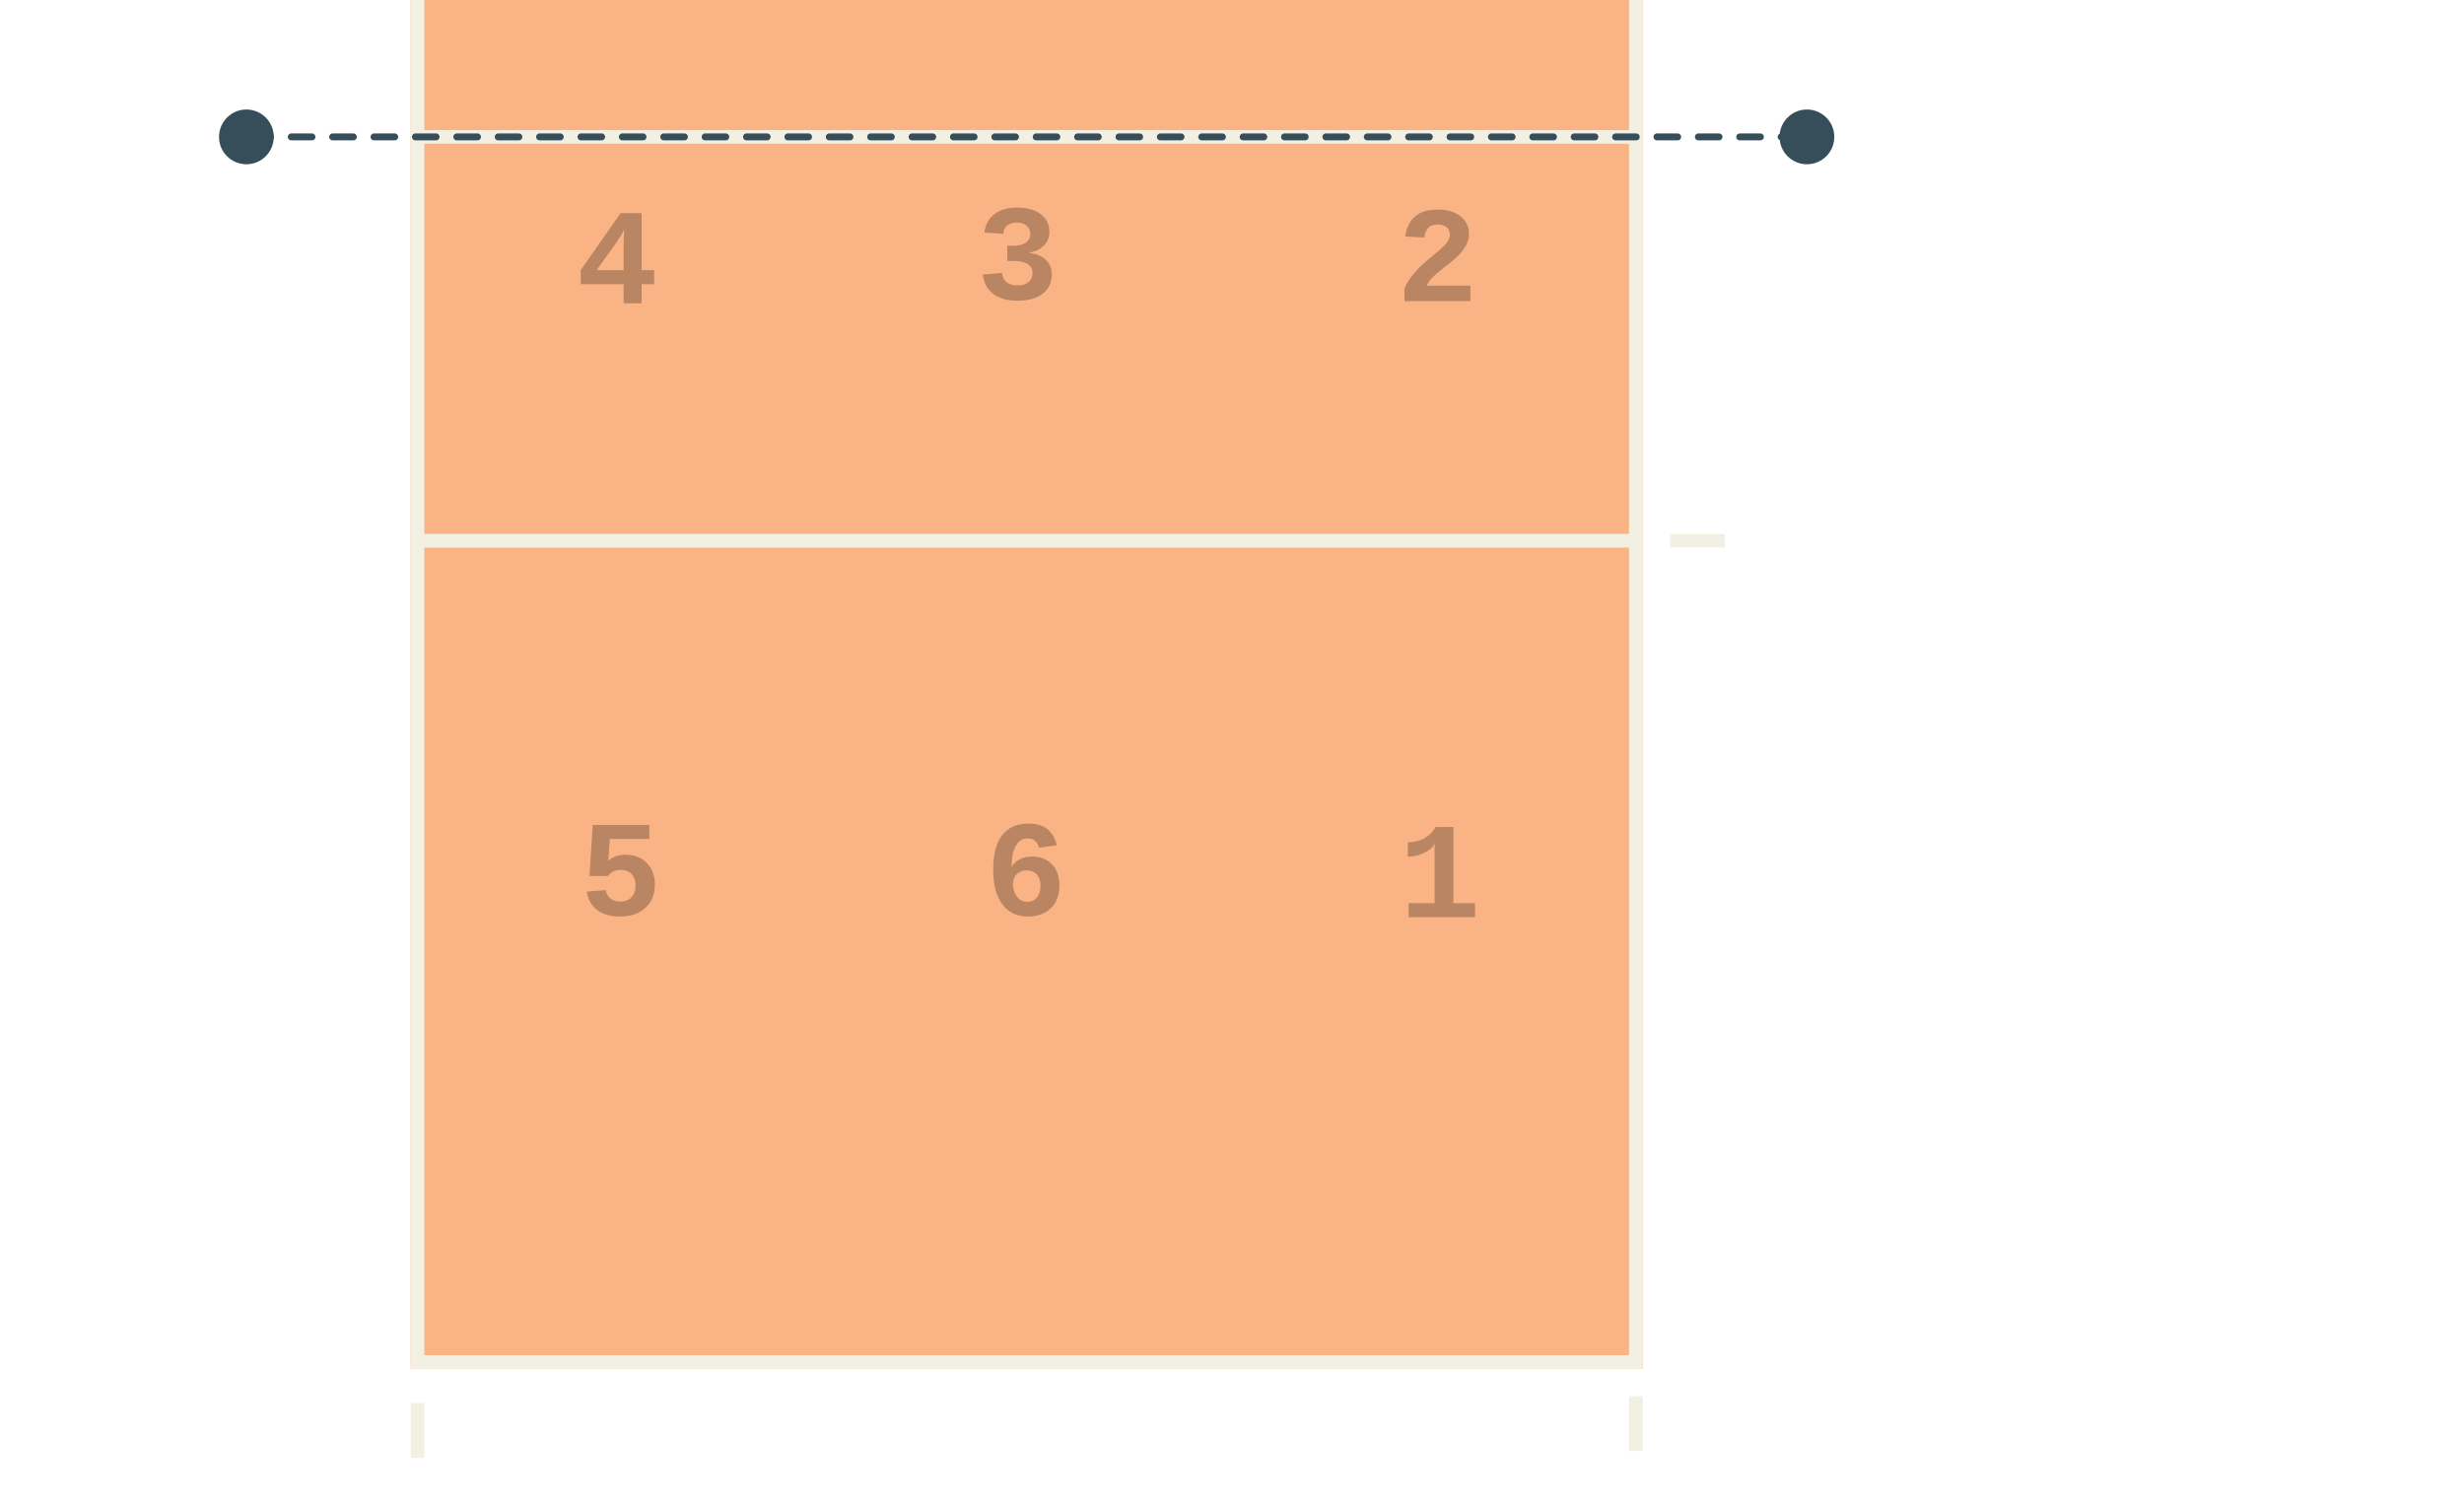
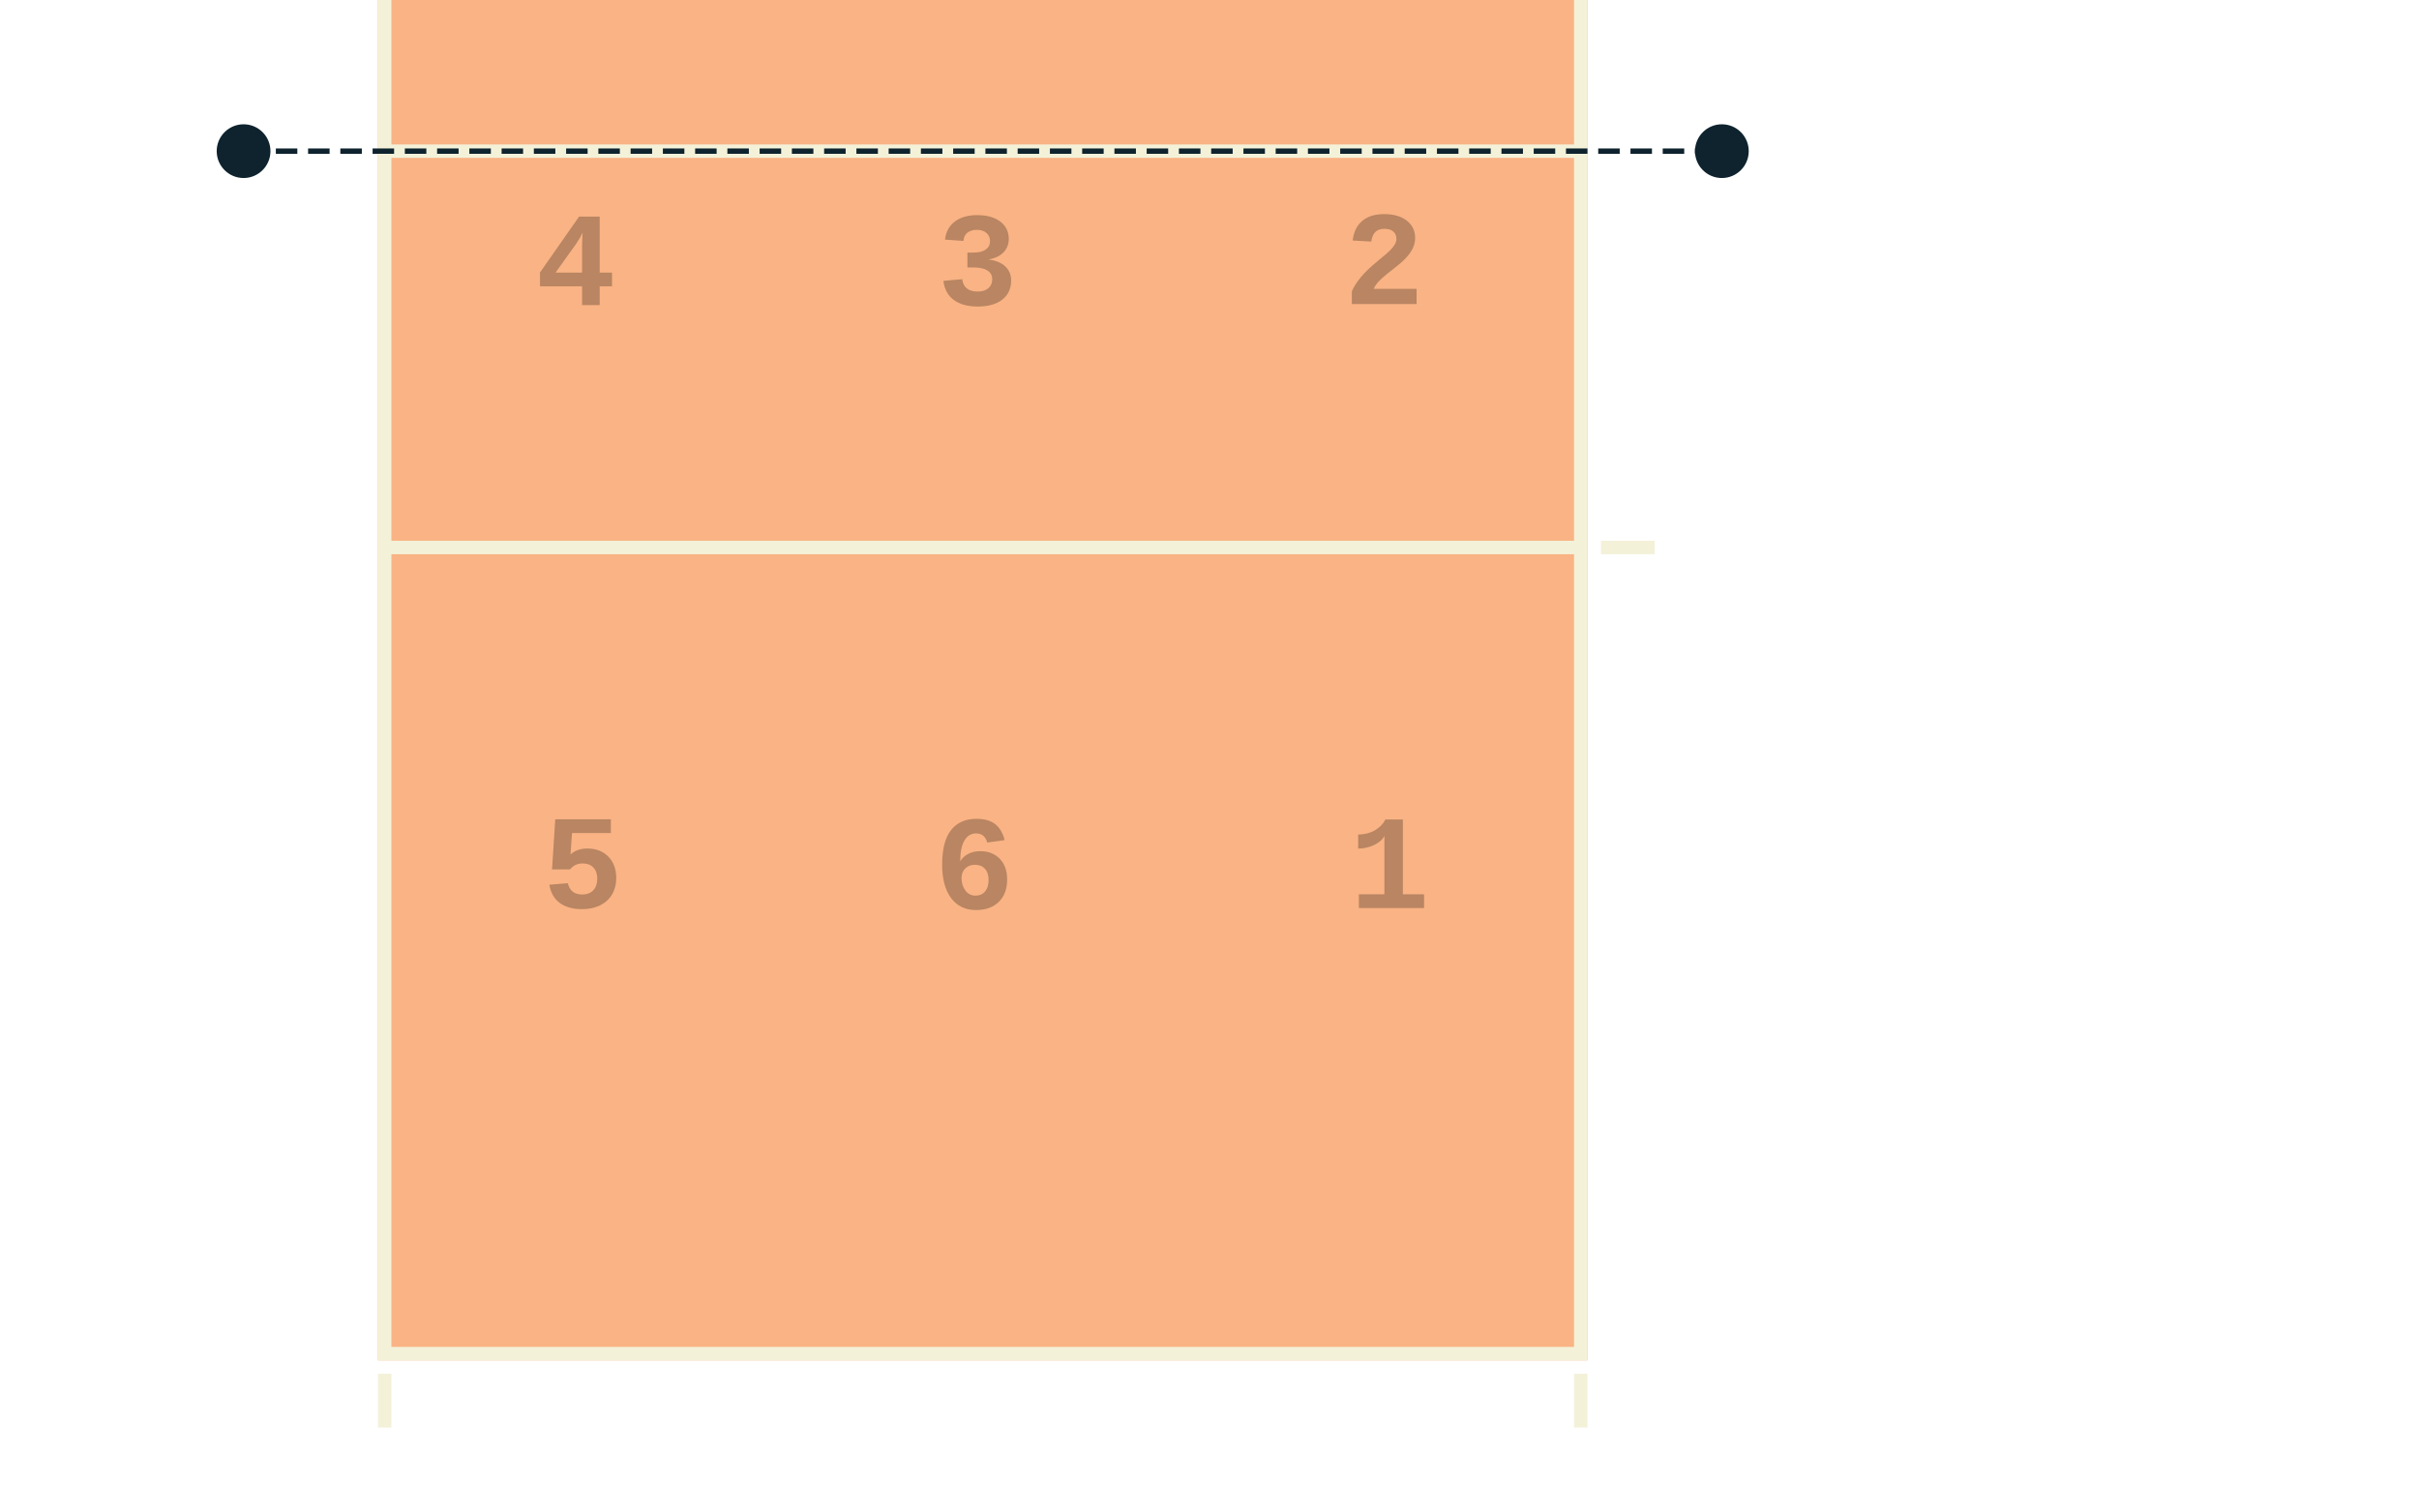
- <svg xmlns="http://www.w3.org/2000/svg" width="1800cm" height="1100cm" viewBox="0 0 18000 11000" version="1.1" id="svg1">
+ <svg xmlns="http://www.w3.org/2000/svg" width="1800cm" height="1125cm" viewBox="0 0 18000 11250" version="1.1" id="svg1">
  <defs id="defs1" />
-   <g id="layer1">
-     <path id="path6" style="display:inline;fill:#f9b384;fill-opacity:1;stroke:none;stroke-width:57.735;stroke-linecap:round;stroke-dasharray:173.205, 173.205;stroke-dashoffset:0;stroke-opacity:1" d="M 3000,0 V 10000 H 12000 V 0 Z" />
-     <path id="rect2" style="display:inline;fill:#f1f0e3;fill-opacity:1;stroke-width:1091.41;stroke-linecap:round" d="M 3000,0 V 10000 H 12000 V 0 h -100 V 950 H 3100 V 0 Z m 100,1050 H 11900 l -0,2850 H 3100 Z m 9099.999,2850 v 100 h 400 V 3900 Z m -9099.999,100 h 8799.999 l 0,5900 H 3100 Z M 11999.999,10200 h -100 v 400 h 100 z m -8899.999,50 h -100 v 400 h 100 z" />
-     <g id="g1">
-       <circle style="fill:#364e59;stroke-width:50;stroke-linecap:round" id="path3" cx="1800" cy="1000" r="200" />
-       <circle style="fill:#364e59;stroke-width:50;stroke-linecap:round" id="path4" cx="13200" cy="1000" r="200" />
-       <path style="fill:none;stroke:#364e59;stroke-width:50.387;stroke-linecap:round;stroke-dasharray:151.162, 151.162;stroke-dashoffset:0;stroke-opacity:1" d="m 1825.389,1000 c 11374.222,0 11374.222,0 11374.222,0" id="path5" />
+   <g id="layer1" style="display:inline">
+     <path id="path6" style="display:inline;fill:#f9b384;fill-opacity:1;stroke:none;stroke-width:60.553;stroke-linecap:round;stroke-dasharray:181.659, 181.659;stroke-dashoffset:0;stroke-opacity:1" d="M 2812.5,-875 V 10125 h 8999.999 V -875 Z" />
+     <path id="rect2" style="display:none;fill:#f1f0e3;fill-opacity:1;stroke-width:974.279;stroke-linecap:round" d="M 2000,0 V 9000 H 9968.75 V 0 H 9880.209 V 855 H 2088.541 V 0 Z m 88.542,945 H 9880.209 V 3510 H 2088.541 Z m 8057.292,2565 v 90 h 354.166 v -90 z m -8057.292,90 H 9880.208 V 8910.001 H 2088.541 Z m 7880.208,5580 h -88.541 v 360 h 88.541 z m -7880.208,45 h -88.542 v 360 h 88.542 z" />
+     <path id="rect4" style="fill:#f4f1d9;fill-opacity:1;stroke:none;stroke-width:40;stroke-linejoin:round;stroke-dasharray:160, 80;stroke-dashoffset:0" d="M 2814.616 -875 C 2813.444 -875 2812.5 -874.056 2812.5 -872.883 L 2812.5 10122.883 C 2812.5 10124.056 2813.444 10125 2814.616 10125 L 11810.384 10125 C 11811.556 10125 11812.5 10124.056 11812.5 10122.883 L 11812.5 -872.883 C 11812.5 -874.056 11811.556 -875 11810.384 -875 L 11712.5 -875 L 11712.5 1075 L 2912.5 1075 L 2912.5 -875 L 2814.616 -875 z M 2912.5 1175 L 11712.5 1175 L 11712.5 4025.001 L 2912.5 4025.001 L 2912.5 1175 z M 11912.501 4025.001 L 11912.501 4125.001 L 12312.501 4125.001 L 12312.501 4025.001 L 11912.501 4025.001 z M 2912.5 4125.001 L 11712.5 4125.001 L 11712.5 10025 L 2912.5 10025 L 2912.5 4125.001 z M 2812.5 10225.001 L 2812.5 10625.001 L 2912.5 10625.001 L 2912.5 10225.001 L 2812.5 10225.001 z M 11712.501 10225.001 L 11712.501 10625.001 L 11812.501 10625.001 L 11812.501 10225.001 L 11712.501 10225.001 z " />
+     <g id="g6">
+       <circle style="fill:#0e232e;stroke-width:1;stroke-linejoin:round" id="path2" cx="1812.5" cy="1125" r="200" />
+       <circle style="fill:#0e232e;stroke-width:1;stroke-linejoin:round" id="path2-3" cx="12812.5" cy="1125" r="200" />
+       <path style="fill:#0e232e;stroke:#0e232e;stroke-width:40;stroke-linejoin:round;stroke-dasharray:160, 80;stroke-dashoffset:0" d="m 1812.5,1125 c 11000,0 11000,0 11000,0" id="path3" />
    </g>
  </g>
-   <g id="layer3">
-     <text xml:space="preserve" style="font-weight:bold;font-size:1000px;font-family:'Courier New';-inkscape-font-specification:'Courier New Bold';text-align:start;writing-mode:lr-tb;direction:ltr;text-anchor:start;fill:#000000;fill-opacity:0.259;stroke:none;stroke-width:50;stroke-linecap:round;stroke-dasharray:150, 150;stroke-dashoffset:0;stroke-opacity:0.241" x="10217.48" y="6700" id="text10">
-       <tspan id="tspan10" style="font-size:1000px;fill:#000000;fill-opacity:0.259;stroke:none;stroke-width:50" x="10217.48" y="6700">1</tspan>
+   <g id="layer3" style="display:inline">
+     <text xml:space="preserve" style="font-weight:bold;font-size:1000px;font-family:'Courier New';-inkscape-font-specification:'Courier New Bold';text-align:start;writing-mode:lr-tb;direction:ltr;text-anchor:start;fill:#000000;fill-opacity:0.259;stroke:none;stroke-width:50;stroke-linecap:round;stroke-dasharray:150, 150;stroke-dashoffset:0;stroke-opacity:0.241" x="10038.887" y="6758.256" id="text10">
+       <tspan id="tspan10" style="font-size:1000px;fill:#000000;fill-opacity:0.259;stroke:none;stroke-width:50" x="10038.887" y="6758.256">1</tspan>
    </text>
-     <text xml:space="preserve" style="font-weight:bold;font-size:1000px;font-family:'Courier New';-inkscape-font-specification:'Courier New Bold';text-align:start;writing-mode:lr-tb;direction:ltr;text-anchor:start;fill:#000000;fill-opacity:0.259;stroke:none;stroke-width:50;stroke-linecap:round;stroke-dasharray:150, 150;stroke-dashoffset:0;stroke-opacity:0.241" x="10200" y="2200" id="text10-8">
-       <tspan id="tspan10-8" style="font-size:1000px;fill:#000000;fill-opacity:0.259;stroke:none;stroke-width:50" x="10200" y="2200">2</tspan>
+     <text xml:space="preserve" style="font-weight:bold;font-size:1000px;font-family:'Courier New';-inkscape-font-specification:'Courier New Bold';text-align:start;writing-mode:lr-tb;direction:ltr;text-anchor:start;fill:#000000;fill-opacity:0.259;stroke:none;stroke-width:50;stroke-linecap:round;stroke-dasharray:150, 150;stroke-dashoffset:0;stroke-opacity:0.241" x="9999.355" y="2262.631" id="text10-8">
+       <tspan id="tspan10-8" style="font-size:1000px;fill:#000000;fill-opacity:0.259;stroke:none;stroke-width:50" x="9999.355" y="2262.631">2</tspan>
    </text>
-     <text xml:space="preserve" style="font-weight:bold;font-size:1000px;font-family:'Courier New';-inkscape-font-specification:'Courier New Bold';text-align:start;writing-mode:lr-tb;direction:ltr;text-anchor:start;fill:#000000;fill-opacity:0.259;stroke:none;stroke-width:50;stroke-linecap:round;stroke-dasharray:150, 150;stroke-dashoffset:0;stroke-opacity:0.241" x="7134.082" y="2185.352" id="text11">
-       <tspan id="tspan11" style="font-size:1000px;stroke-width:50" x="7134.082" y="2185.352">3</tspan>
+     <text xml:space="preserve" style="font-weight:bold;font-size:1000px;font-family:'Courier New';-inkscape-font-specification:'Courier New Bold';text-align:start;writing-mode:lr-tb;direction:ltr;text-anchor:start;fill:#000000;fill-opacity:0.259;stroke:none;stroke-width:50;stroke-linecap:round;stroke-dasharray:150, 150;stroke-dashoffset:0;stroke-opacity:0.241" x="6974.574" y="2270.066" id="text11">
+       <tspan id="tspan11" style="font-size:1000px;stroke-width:50" x="6974.574" y="2270.066">3</tspan>
    </text>
-     <text xml:space="preserve" style="font-weight:bold;font-size:1000px;font-family:'Courier New';-inkscape-font-specification:'Courier New Bold';text-align:start;writing-mode:lr-tb;direction:ltr;text-anchor:start;fill:#000000;fill-opacity:0.259;stroke:none;stroke-width:50;stroke-linecap:round;stroke-dasharray:150, 150;stroke-dashoffset:0;stroke-opacity:0.241" x="4208.252" y="2215.918" id="text12">
-       <tspan id="tspan12" style="font-size:1000px;stroke-width:50" x="4208.252" y="2215.918">4</tspan>
+     <text xml:space="preserve" style="font-weight:bold;font-size:1000px;font-family:'Courier New';-inkscape-font-specification:'Courier New Bold';text-align:start;writing-mode:lr-tb;direction:ltr;text-anchor:start;fill:#000000;fill-opacity:0.259;stroke:none;stroke-width:50;stroke-linecap:round;stroke-dasharray:150, 150;stroke-dashoffset:0;stroke-opacity:0.241" x="3983.769" y="2270.964" id="text12">
+       <tspan id="tspan12" style="font-size:1000px;stroke-width:50" x="3983.769" y="2270.964">4</tspan>
    </text>
-     <text xml:space="preserve" style="font-weight:bold;font-size:1000px;font-family:'Courier New';-inkscape-font-specification:'Courier New Bold';text-align:start;writing-mode:lr-tb;direction:ltr;text-anchor:start;fill:#000000;fill-opacity:0.259;stroke:none;stroke-width:50;stroke-linecap:round;stroke-dasharray:150, 150;stroke-dashoffset:0;stroke-opacity:0.241" x="4235.547" y="6685.352" id="text13">
-       <tspan id="tspan13" style="font-size:1000px;stroke-width:50" x="4235.547" y="6685.352">5</tspan>
+     <text xml:space="preserve" style="font-weight:bold;font-size:1000px;font-family:'Courier New';-inkscape-font-specification:'Courier New Bold';text-align:start;writing-mode:lr-tb;direction:ltr;text-anchor:start;fill:#000000;fill-opacity:0.259;stroke:none;stroke-width:50;stroke-linecap:round;stroke-dasharray:150, 150;stroke-dashoffset:0;stroke-opacity:0.241" x="4037.109" y="6756.836" id="text13">
+       <tspan id="tspan13" style="font-size:1000px;stroke-width:50" x="4037.109" y="6756.836">5</tspan>
    </text>
-     <text xml:space="preserve" style="font-weight:bold;font-size:1000px;font-family:'Courier New';-inkscape-font-specification:'Courier New Bold';text-align:start;writing-mode:lr-tb;direction:ltr;text-anchor:start;fill:#000000;fill-opacity:0.259;stroke:none;stroke-width:50;stroke-linecap:round;stroke-dasharray:150, 150;stroke-dashoffset:0;stroke-opacity:0.241" x="7194.531" y="6685.352" id="text14">
-       <tspan id="tspan14" style="font-size:1000px;stroke-width:50" x="7194.531" y="6685.352">6</tspan>
+     <text xml:space="preserve" style="font-weight:bold;font-size:1000px;font-family:'Courier New';-inkscape-font-specification:'Courier New Bold';text-align:start;writing-mode:lr-tb;direction:ltr;text-anchor:start;fill:#000000;fill-opacity:0.259;stroke:none;stroke-width:50;stroke-linecap:round;stroke-dasharray:150, 150;stroke-dashoffset:0;stroke-opacity:0.241" x="6949.671" y="6763.451" id="text14">
+       <tspan id="tspan14" style="font-size:1000px;stroke-width:50" x="6949.671" y="6763.451">6</tspan>
    </text>
  </g>
  <g id="layer2" style="display:none">
-     <g id="g3" style="stroke:#dc3939;stroke-width:100;stroke-dasharray:200, 200;stroke-dashoffset:210;stroke-opacity:0.318" transform="translate(-0.1051636,-2050)">
-       <rect style="fill:none;stroke:#dc3939;stroke-width:100;stroke-linecap:round;stroke-dasharray:200, 200;stroke-dashoffset:210;stroke-opacity:0.318" id="rect3" width="2700" height="4000" x="3200" y="3300" ry="400" />
-       <rect style="fill:none;stroke:#dc3939;stroke-width:100;stroke-linecap:round;stroke-dasharray:200, 200;stroke-dashoffset:210;stroke-opacity:0.318" id="rect3-1" width="2700" height="4000" x="9100" y="3300" ry="400" />
-       <rect style="fill:none;stroke:#dc3939;stroke-width:100;stroke-linecap:round;stroke-dasharray:200, 200;stroke-dashoffset:210;stroke-opacity:0.318" id="rect3-8" width="2799.79" height="4000" x="6100.209" y="3300" ry="400" />
-       <rect style="fill:none;stroke:#dc3939;stroke-width:100;stroke-linecap:round;stroke-dasharray:200, 200;stroke-dashoffset:210;stroke-opacity:0.318" id="rect3-7" width="2700" height="4000" x="3200" y="7700" ry="400" />
-       <rect style="fill:none;stroke:#dc3939;stroke-width:100;stroke-linecap:round;stroke-dasharray:200, 200;stroke-dashoffset:210;stroke-opacity:0.318" id="rect3-1-6" width="2700" height="4000" x="9100" y="7700" ry="400" />
-       <rect style="fill:none;stroke:#dc3939;stroke-width:100;stroke-linecap:round;stroke-dasharray:200, 200;stroke-dashoffset:210;stroke-opacity:0.318" id="rect3-8-1" width="2799.79" height="4000" x="6100.209" y="7700" ry="400" />
+     <g id="g7">
+       <rect style="fill:none;fill-opacity:1;stroke:#cc5e74;stroke-width:74.311;stroke-linejoin:round;stroke-dasharray:297.246, 148.622;stroke-dashoffset:0;stroke-opacity:0.561" id="rect6" width="2724.308" height="4275.689" x="3000.346" y="1262.156" ry="391.71" />
+       <rect style="display:inline;fill:none;fill-opacity:1;stroke:#cc5e74;stroke-width:73.778;stroke-linejoin:round;stroke-dasharray:295.112, 147.556;stroke-dashoffset:0;stroke-opacity:0.561" id="rect6-0" width="2724.841" height="4213.703" x="3000.079" y="5711.89" ry="386.031" />
+       <rect style="display:inline;fill:none;fill-opacity:1;stroke:#cc5e74;stroke-width:74.311;stroke-linejoin:round;stroke-dasharray:297.246, 148.622;stroke-dashoffset:0;stroke-opacity:0.561" id="rect6-3" width="2724.308" height="4275.689" x="8901.037" y="1274.675" ry="391.71" />
+       <rect style="display:inline;fill:none;fill-opacity:1;stroke:#cc5e74;stroke-width:73.778;stroke-linejoin:round;stroke-dasharray:295.112, 147.556;stroke-dashoffset:0;stroke-opacity:0.561" id="rect6-0-7" width="2724.841" height="4213.703" x="8900.771" y="5724.409" ry="386.031" />
+       <rect style="display:inline;fill:none;fill-opacity:1;stroke:#cc5e74;stroke-width:75.655;stroke-linejoin:round;stroke-dasharray:302.62, 151.309;stroke-dashoffset:0;stroke-opacity:0.561" id="rect6-7" width="2824.346" height="4274.723" x="5900.327" y="1262.828" ry="391.622" />
+       <rect style="display:inline;fill:none;fill-opacity:1;stroke:#cc5e74;stroke-width:75.058;stroke-linejoin:round;stroke-dasharray:300.233, 150.117;stroke-dashoffset:0;stroke-opacity:0.561" id="rect6-0-1" width="2812.751" height="4224.942" x="5912.221" y="5712.53" ry="387.061" />
    </g>
  </g>
</svg>
